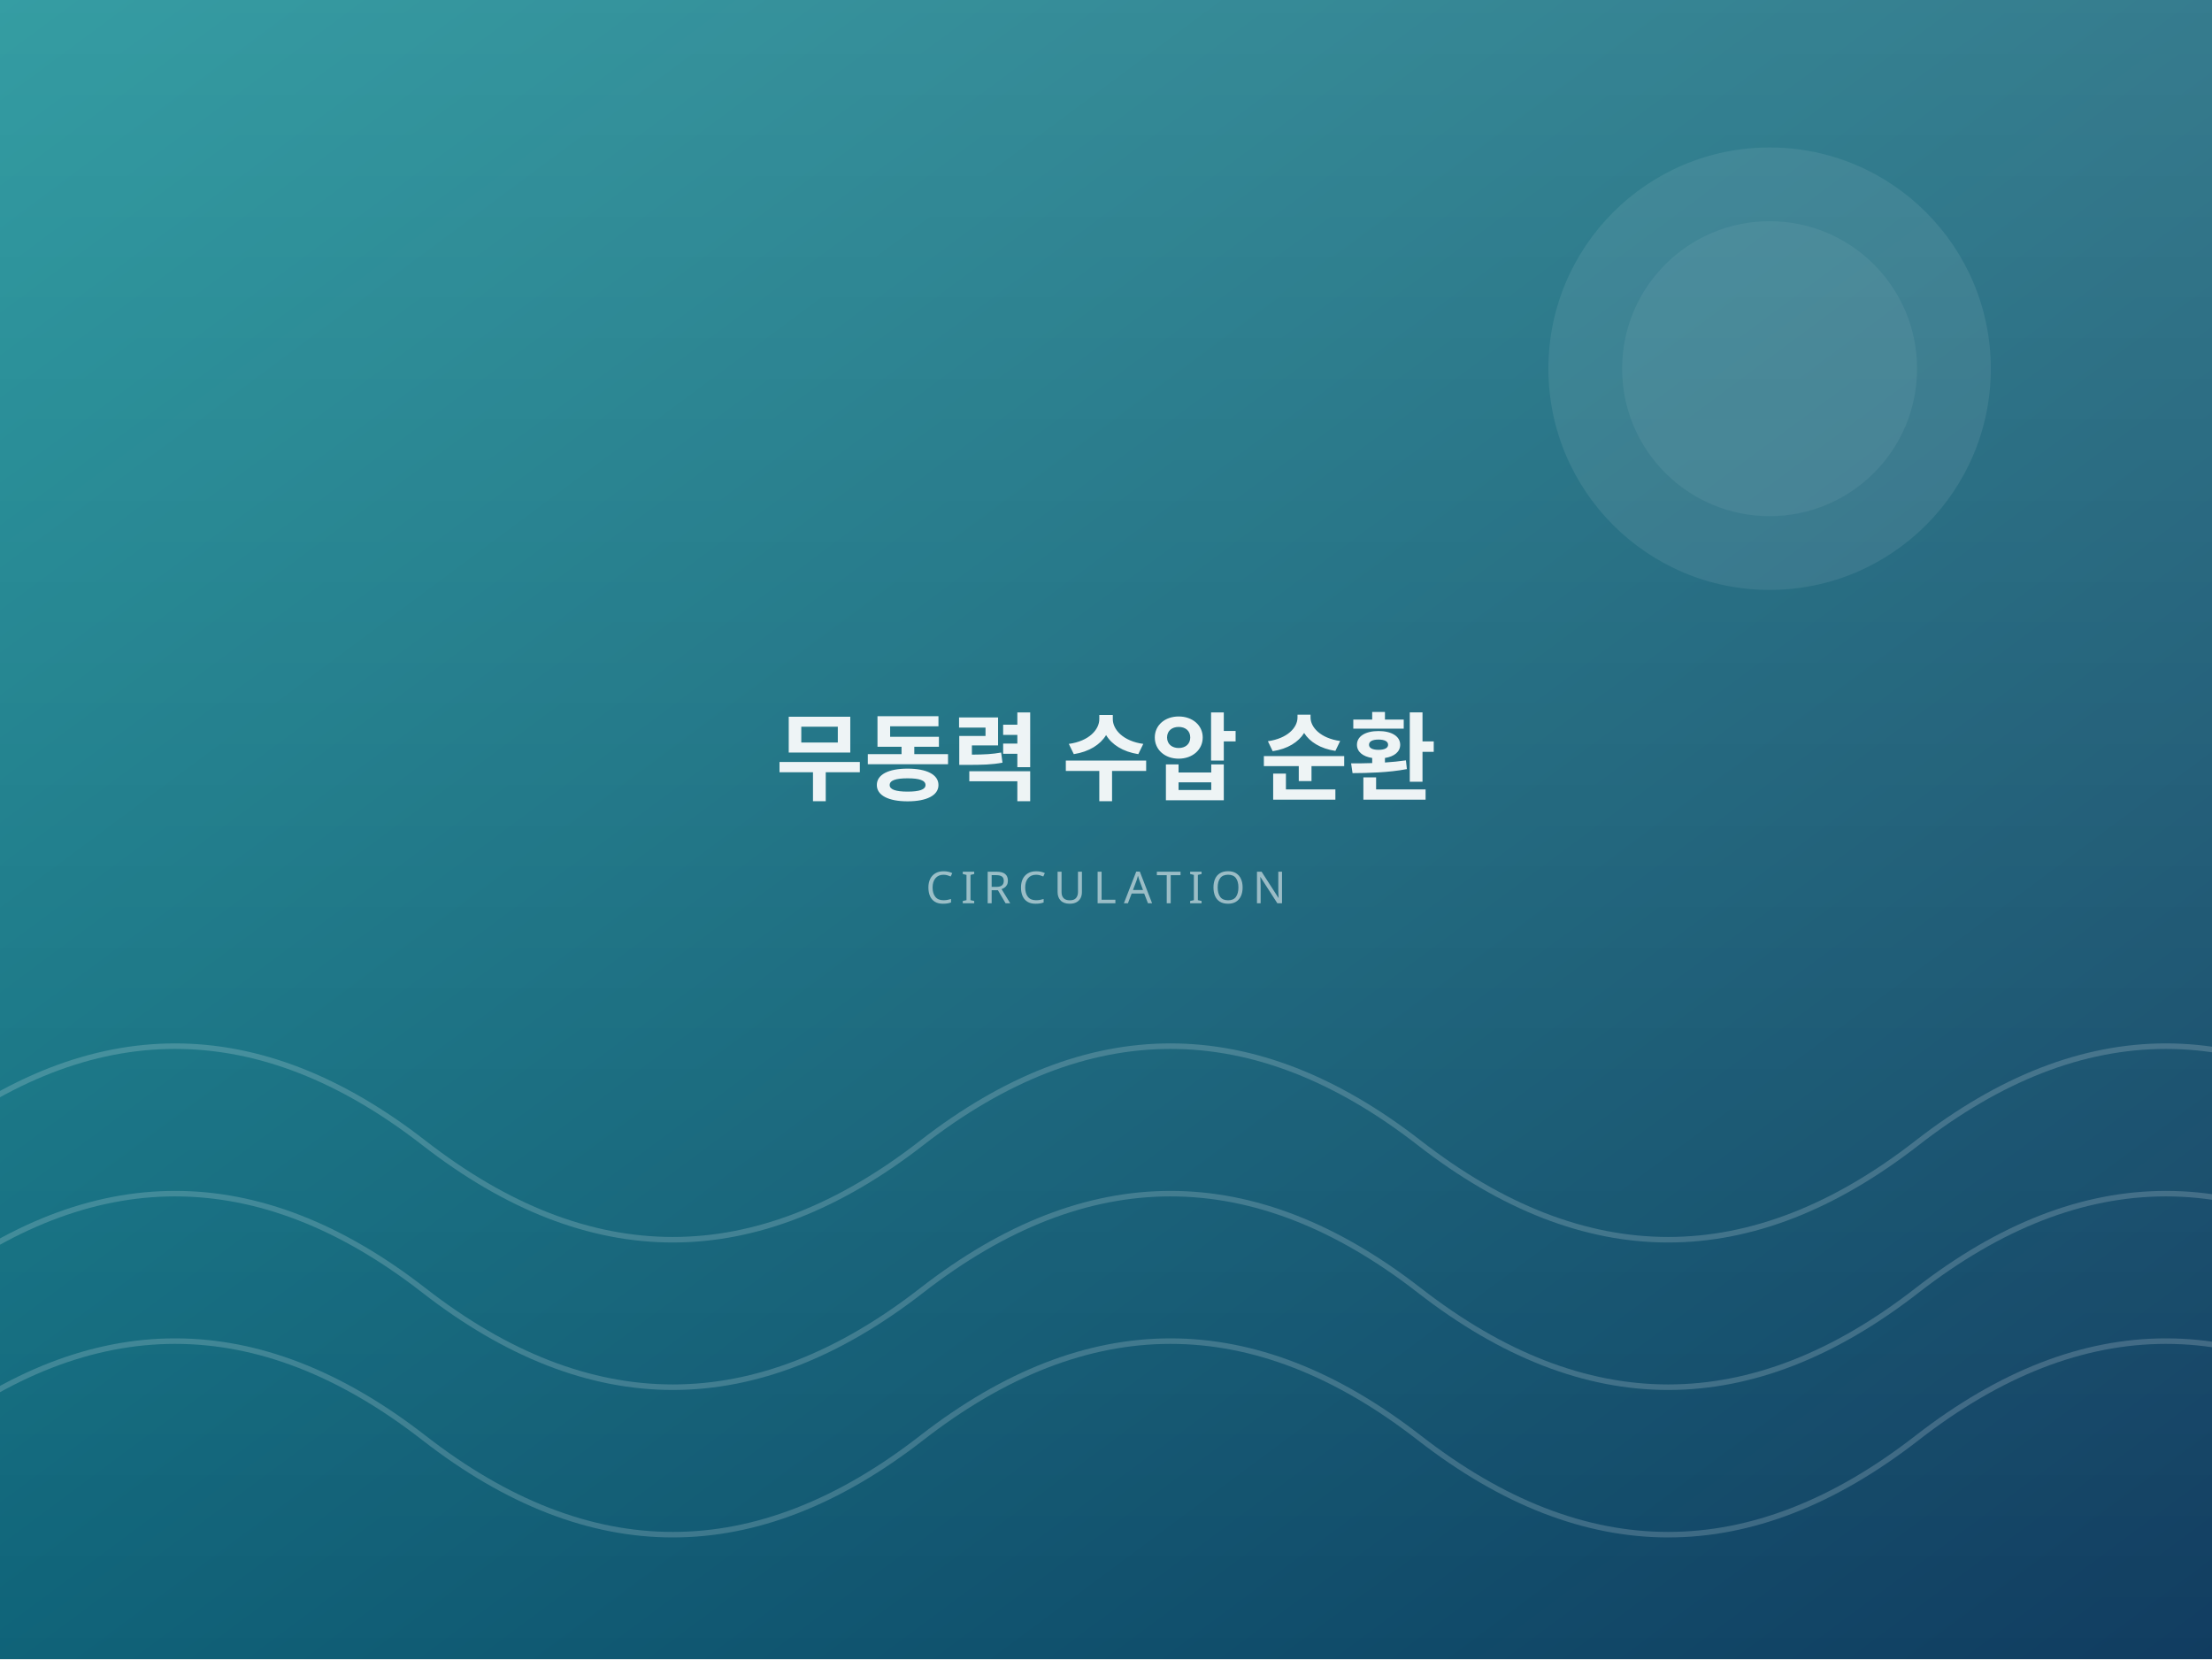
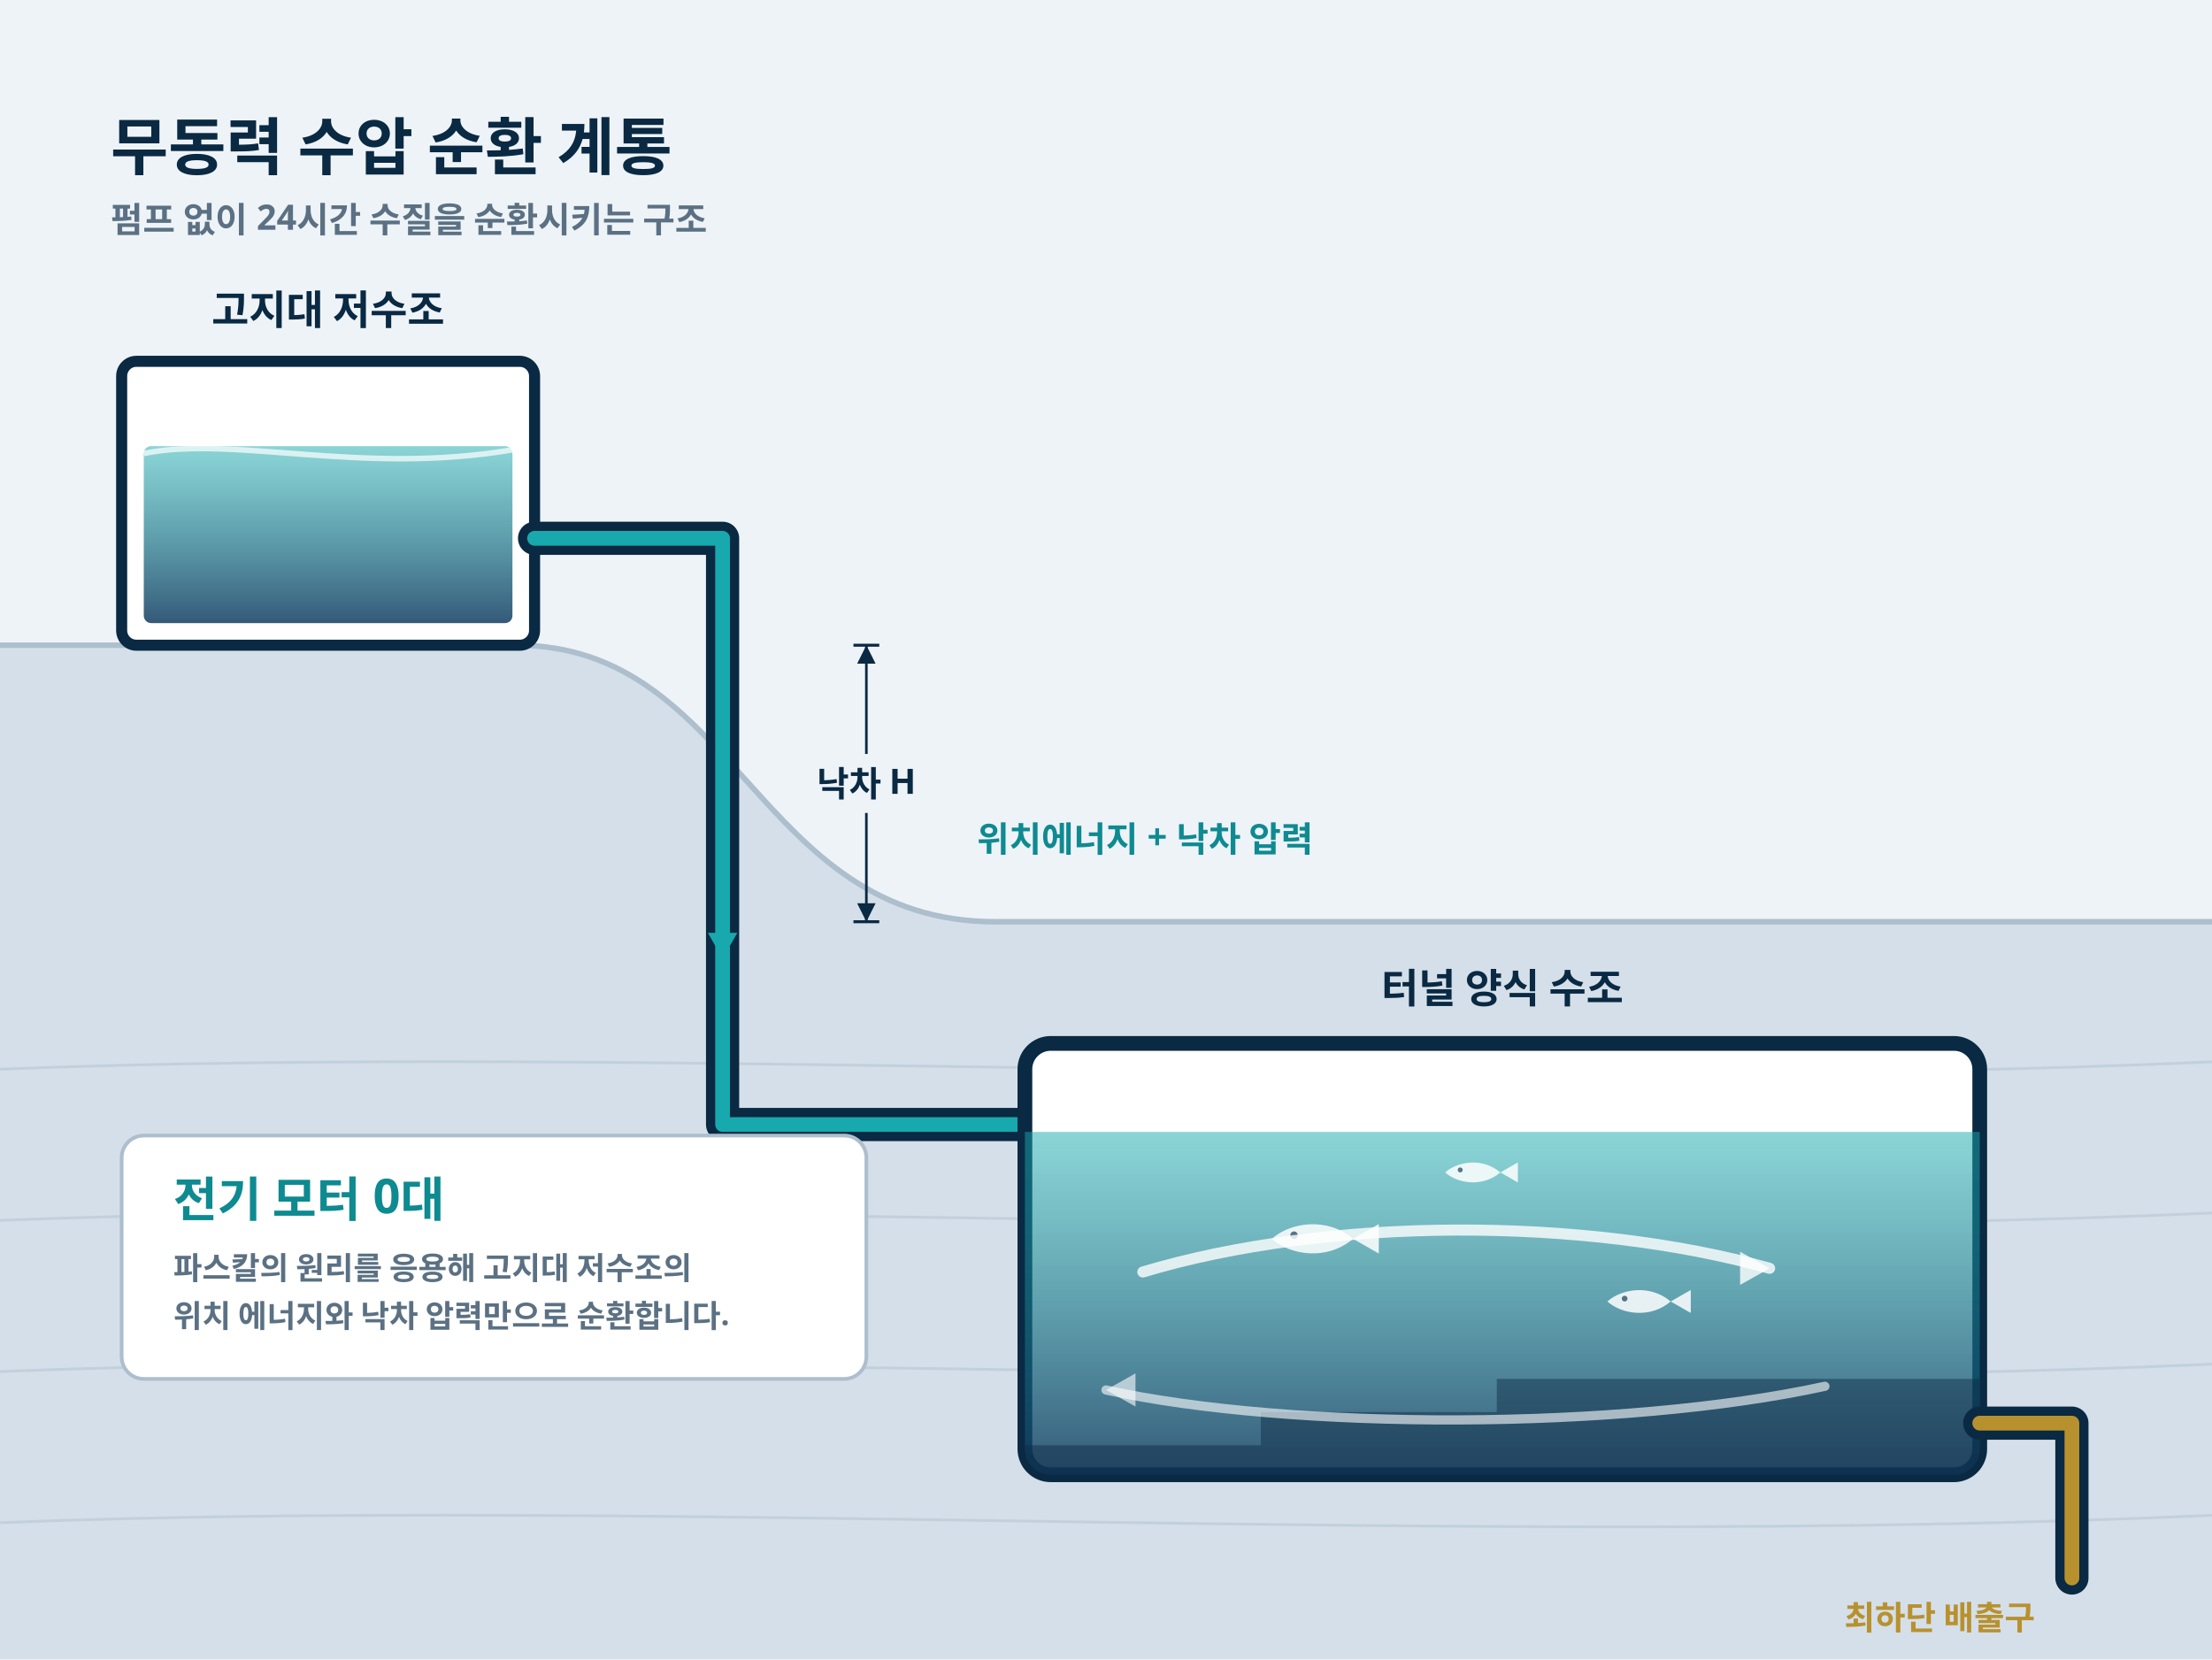
- <svg xmlns="http://www.w3.org/2000/svg" viewBox="0 0 1200 900" width="1200" height="900" role="img" aria-label="무동력 수압 순환">
+ <svg xmlns="http://www.w3.org/2000/svg" viewBox="0 0 1200 900" width="1200" height="900" role="img" aria-label="무동력 수압 순환 계통도" font-family="'Pretendard Variable',Pretendard,'Apple SD Gothic Neo','Malgun Gothic',sans-serif">
  <defs>
-     <linearGradient id="g" x1="0" y1="0" x2="1" y2="1">
-       <stop offset="0" stop-color="#0e8a91" />
-       <stop offset="1" stop-color="#113c60" />
-     </linearGradient>
-     <linearGradient id="s" x1="0" y1="0" x2="0" y2="1">
-       <stop offset="0" stop-color="#fff" stop-opacity=".16" />
-       <stop offset="1" stop-color="#fff" stop-opacity="0" />
+     <linearGradient id="w2" x1="0" y1="0" x2="0" y2="1">
+       <stop offset="0" stop-color="#17a9ad" stop-opacity=".5" />
+       <stop offset="1" stop-color="#113c60" stop-opacity=".85" />
    </linearGradient>
  </defs>
-   <rect width="1200" height="900" fill="url(#g)" />
-   <rect width="1200" height="900" fill="url(#s)" />
-   <g fill="none" stroke="#fff" stroke-opacity=".18" stroke-width="3">
-     <path d="M-40 620c90-70 180-70 270 0s180 70 270 0 180-70 270 0 180 70 270 0 180-70 270 0" />
-     <path d="M-40 700c90-70 180-70 270 0s180 70 270 0 180-70 270 0 180 70 270 0 180-70 270 0" />
-     <path d="M-40 780c90-70 180-70 270 0s180 70 270 0 180-70 270 0 180 70 270 0 180-70 270 0" />
+   <rect width="1200" height="900" fill="#eef3f8" />
+   <path d="M0,350 L280,350 C400,350 410,500 540,500 L1200,500 L1200,900 L0,900 Z" fill="#d4dfe9" />
+   <path d="M0,350 L280,350 C400,350 410,500 540,500 L1200,500" fill="none" stroke="#adbecd" stroke-width="3" />
+   <path d="M0,580 C350,566 800,594 1200,576" fill="none" stroke="#adbecd" stroke-width="1.5" opacity=".45" />
+   <path d="M0,662 C350,648 800,676 1200,658" fill="none" stroke="#adbecd" stroke-width="1.5" opacity=".45" />
+   <path d="M0,744 C350,730 800,758 1200,740" fill="none" stroke="#adbecd" stroke-width="1.5" opacity=".45" />
+   <path d="M0,826 C350,812 800,840 1200,822" fill="none" stroke="#adbecd" stroke-width="1.5" opacity=".45" />
+   <rect x="66" y="196" width="224" height="154" rx="8" fill="#ffffff" stroke="#0a2942" stroke-width="6" />
+   <rect x="78" y="242" width="200" height="96" rx="4" fill="url(#w2)" />
+   <path d="M78,246 C126,236 196,258 278,244" fill="none" stroke="#ffffff" stroke-width="3" opacity=".7" />
+   <text x="178.0" y="176" font-size="22" fill="#0a2942" font-weight="800" text-anchor="middle" letter-spacing="0">고지대 저수조</text>
+   <path d="M290,292 L392,292 L392,610 L556,610" fill="none" stroke="#0a2942" stroke-width="18" stroke-linecap="round" stroke-linejoin="round" />
+   <path d="M290,292 L392,292 L392,610 L556,610" fill="none" stroke="#17a9ad" stroke-width="8" stroke-linecap="round" stroke-linejoin="round" />
+   <path d="M392,420 L392.0,506.0" stroke="#17a9ad" stroke-width="6" stroke-linecap="round" fill="none" />
+   <path d="M392,520 L384.0,506.0 L400.0,506.0 z" fill="#17a9ad" />
+   <path d="M463,350 L477,350 M463,500 L477,500" stroke="#0a2942" stroke-width="1.6" />
+   <path d="M470,350 L470,500" stroke="#0a2942" stroke-width="1.4" />
+   <path d="M470,350 l-5,10 h10 z M470,500 l-5,-10 h10 z" fill="#0a2942" />
+   <rect x="426" y="409.0" width="89" height="32" rx="5" fill="#eef3f8" />
+   <text x="470" y="432.0" font-size="19" fill="#0a2942" font-weight="700" text-anchor="middle" letter-spacing="0">낙차 H</text>
+   <text x="530" y="462" font-size="19" fill="#0e8a91" font-weight="700" text-anchor="start" letter-spacing="0">위치에너지 + 낙차 압력</text>
+   <rect x="556" y="566" width="518" height="234" rx="14" fill="#ffffff" stroke="#0a2942" stroke-width="8" />
+   <clipPath id="cc">
+     <rect x="556" y="566" width="518" height="234" rx="14" />
+   </clipPath>
+   <g clip-path="url(#cc)">
+     <rect x="556" y="614" width="518" height="186" fill="url(#w2)" />
+     <path d="M556,800 L556,784 L684,784 L684,766 L812,766 L812,748 L1074,748 L1074,800 Z" fill="#0a2942" opacity=".45" />
+     <g transform="translate(690,672) scale(1.0)" fill="#ffffff" opacity="0.85">
+       <path d="M0,0 c10,-9 30,-12 44,0 c-14,12 -34,9 -44,0 z" />
+       <path d="M44,0 l14,-8 v16 z" />
+       <circle cx="12" cy="-2" r="2" fill="#0a2942" opacity=".7" />
+     </g>
+     <g transform="translate(872,706) scale(0.78)" fill="#ffffff" opacity="0.85">
+       <path d="M0,0 c10,-9 30,-12 44,0 c-14,12 -34,9 -44,0 z" />
+       <path d="M44,0 l14,-8 v16 z" />
+       <circle cx="12" cy="-2" r="2" fill="#0a2942" opacity=".7" />
+     </g>
+     <g transform="translate(784,636) scale(0.68)" fill="#ffffff" opacity="0.85">
+       <path d="M0,0 c10,-9 30,-12 44,0 c-14,12 -34,9 -44,0 z" />
+       <path d="M44,0 l14,-8 v16 z" />
+       <circle cx="12" cy="-2" r="2" fill="#0a2942" opacity=".7" />
+     </g>
+     <path d="M620,690 C720,660 860,660 960,688" fill="none" stroke="#ffffff" stroke-width="6" opacity=".8" stroke-linecap="round" />
+     <path d="M960,688 l-16,-9 v18 z" fill="#ffffff" opacity=".8" />
+     <path d="M990,752 C880,776 700,776 600,754" fill="none" stroke="#ffffff" stroke-width="5" opacity=".6" stroke-linecap="round" />
+     <path d="M600,754 l16,-9 v18 z" fill="#ffffff" opacity=".6" />
  </g>
-   <circle cx="960" cy="200" r="120" fill="#fff" fill-opacity=".08" />
-   <circle cx="960" cy="200" r="80" fill="#fff" fill-opacity=".06" />
-   <text x="600" y="430" text-anchor="middle" fill="#fff" fill-opacity=".92" font-family="'Apple SD Gothic Neo','Malgun Gothic',sans-serif" font-size="52" font-weight="700">무동력 수압 순환</text>
-   <text x="600" y="490" text-anchor="middle" fill="#fff" fill-opacity=".55" font-family="'Apple SD Gothic Neo','Malgun Gothic',sans-serif" font-size="24" letter-spacing="4">CIRCULATION</text>
+   <text x="815.0" y="544" font-size="22" fill="#0a2942" font-weight="800" text-anchor="middle" letter-spacing="0">터널 양식 수조</text>
+   <path d="M1074,772 L1124,772 L1124,856" fill="none" stroke="#0a2942" stroke-width="18" stroke-linecap="round" stroke-linejoin="round" />
+   <path d="M1074,772 L1124,772 L1124,856" fill="none" stroke="#b8912f" stroke-width="8" stroke-linecap="round" stroke-linejoin="round" />
+   <text x="1104" y="884" font-size="18" fill="#b8912f" font-weight="700" text-anchor="end" letter-spacing="0">최하단 배출구</text>
+   <rect x="66" y="616" width="404" height="132" rx="12" fill="#ffffff" stroke="#adbecd" stroke-width="2" />
+   <text x="94" y="660" font-size="26" fill="#0e8a91" font-weight="800" text-anchor="start" letter-spacing="0">전기 모터 0대</text>
+   <text x="94" y="694" font-size="17" fill="#5b7183" font-weight="600" text-anchor="start" letter-spacing="0">파스칼의 원리를 응용해 고지대 저수조의</text>
+   <text x="94" y="720" font-size="17" fill="#5b7183" font-weight="600" text-anchor="start" letter-spacing="0">위치 에너지와 낙차 압력만으로 순환합니다.</text>
+   <text x="60" y="92" font-size="34" fill="#0a2942" font-weight="800" text-anchor="start" letter-spacing="0">무동력 수압 순환 계통</text>
+   <text x="60" y="126" font-size="19" fill="#5b7183" font-weight="600" text-anchor="start" letter-spacing="0">펌프 없이 24시간 수질을 순환시키는 구조</text>
</svg>
